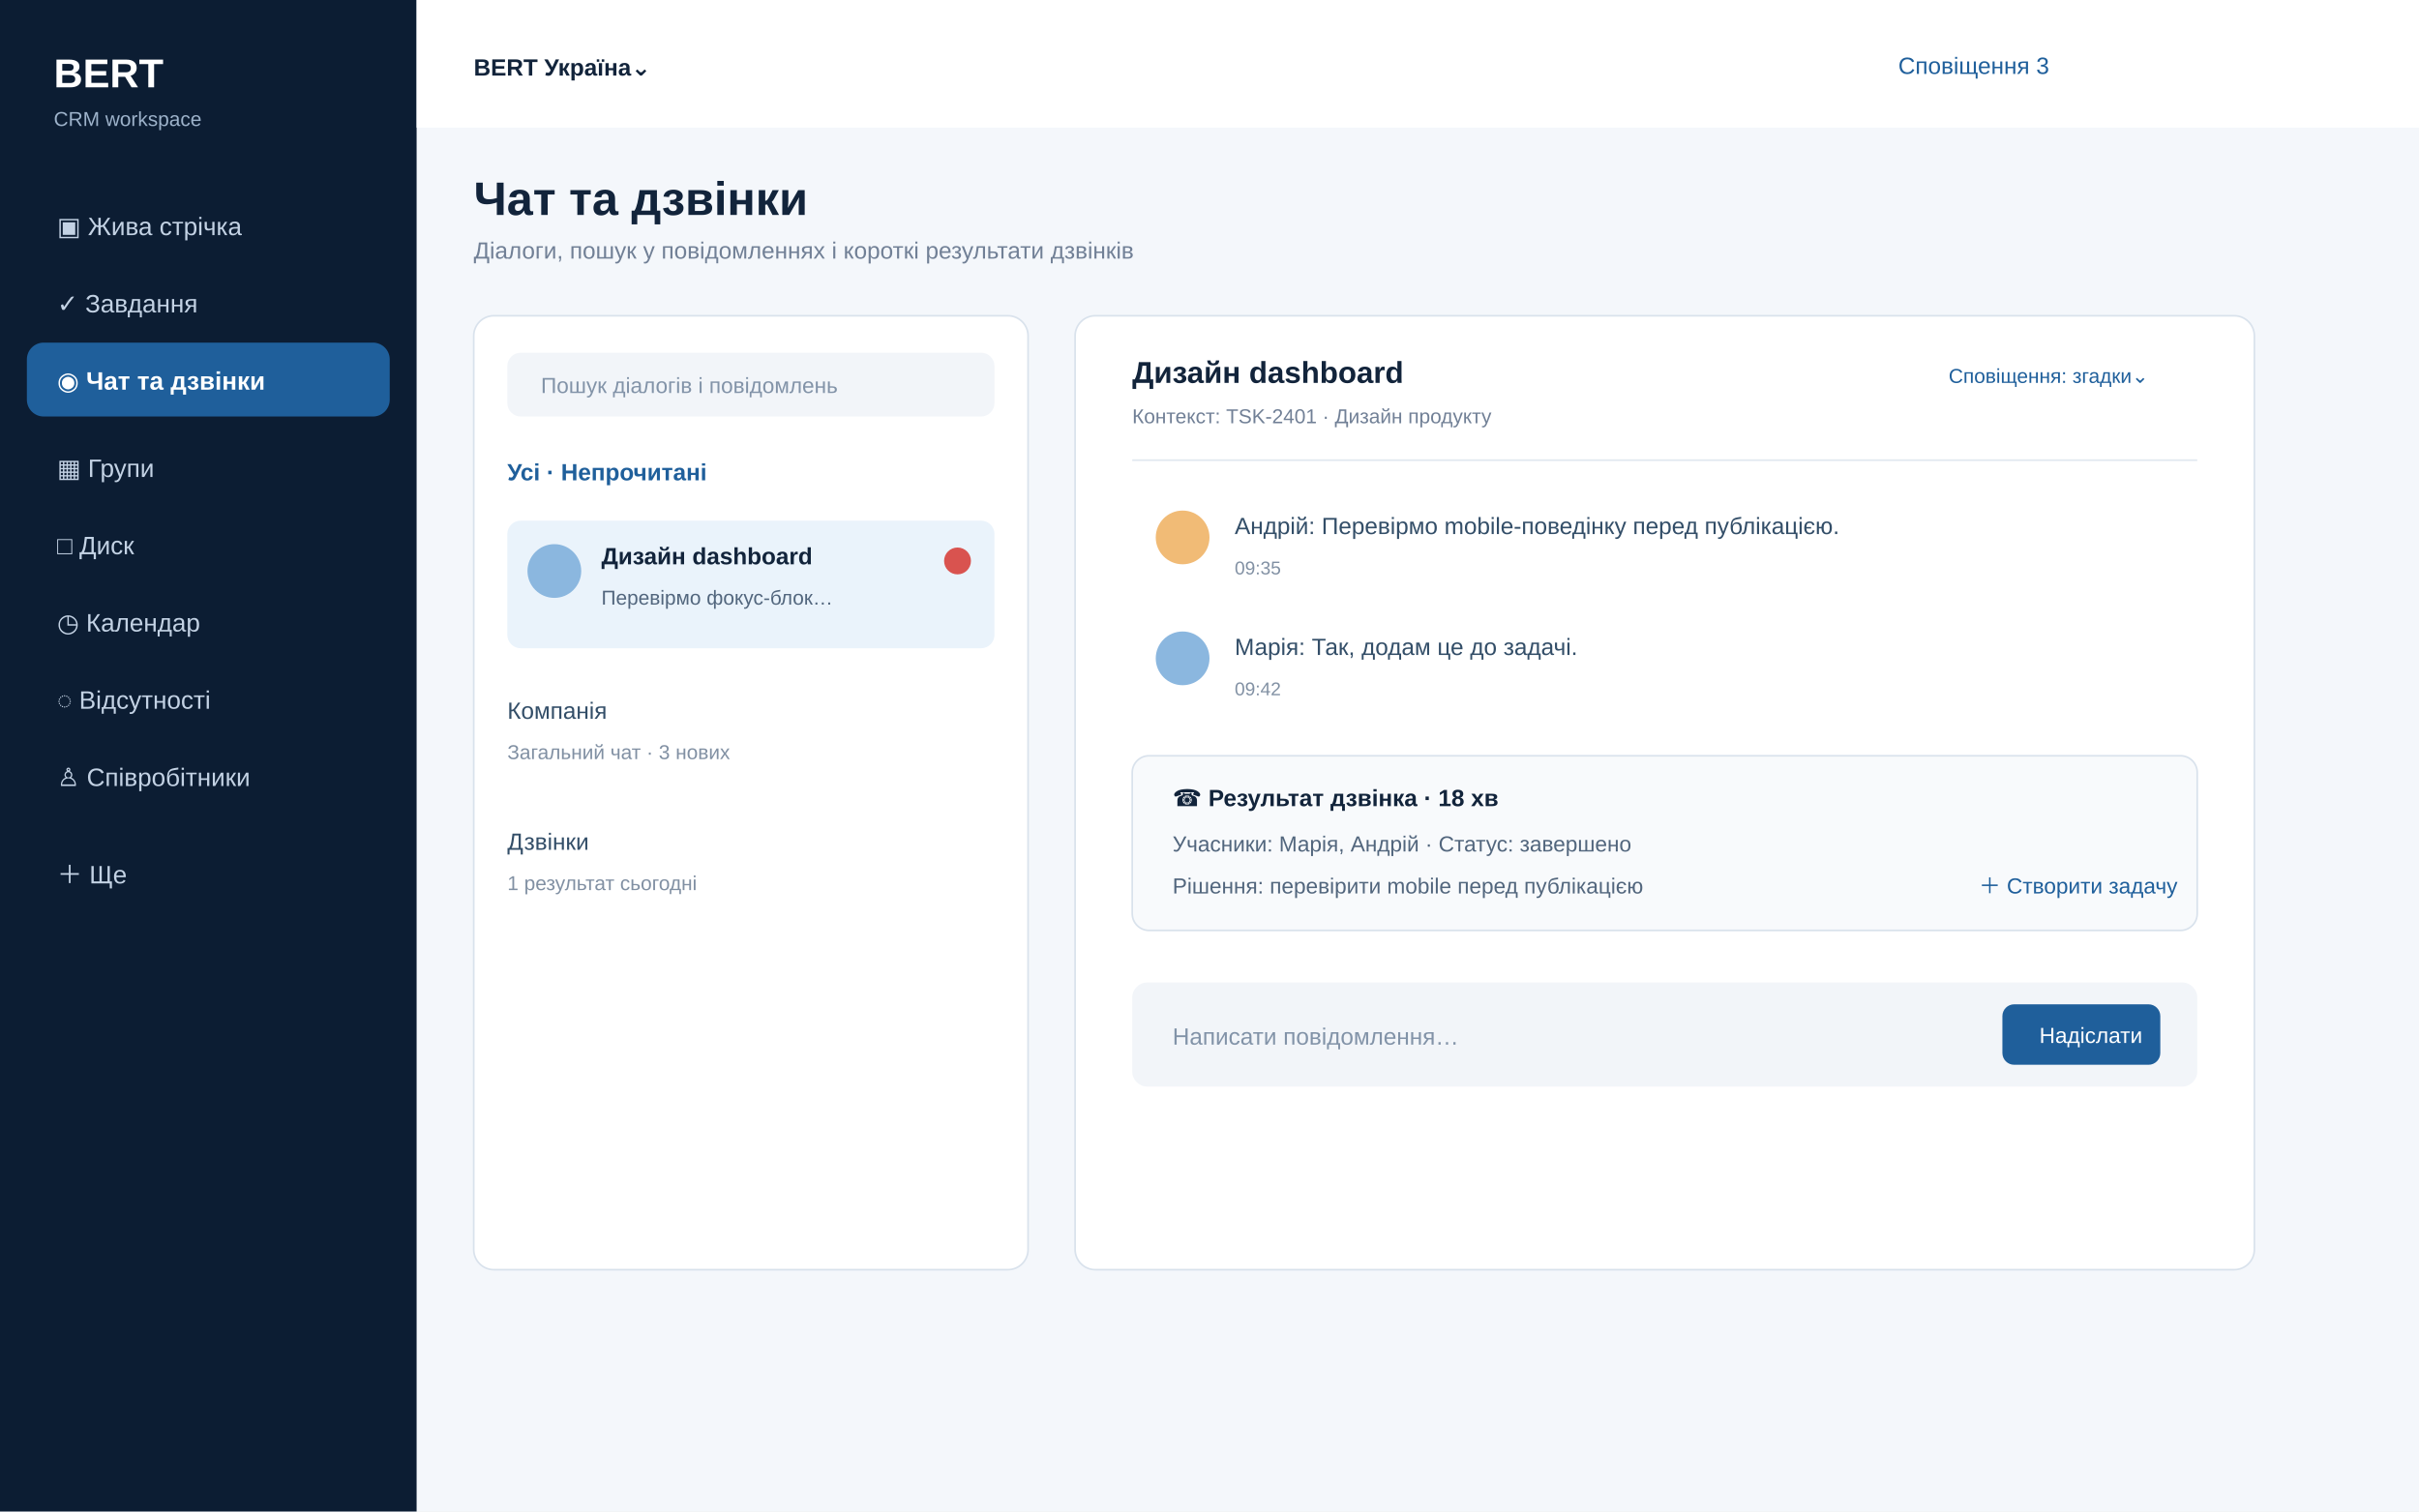
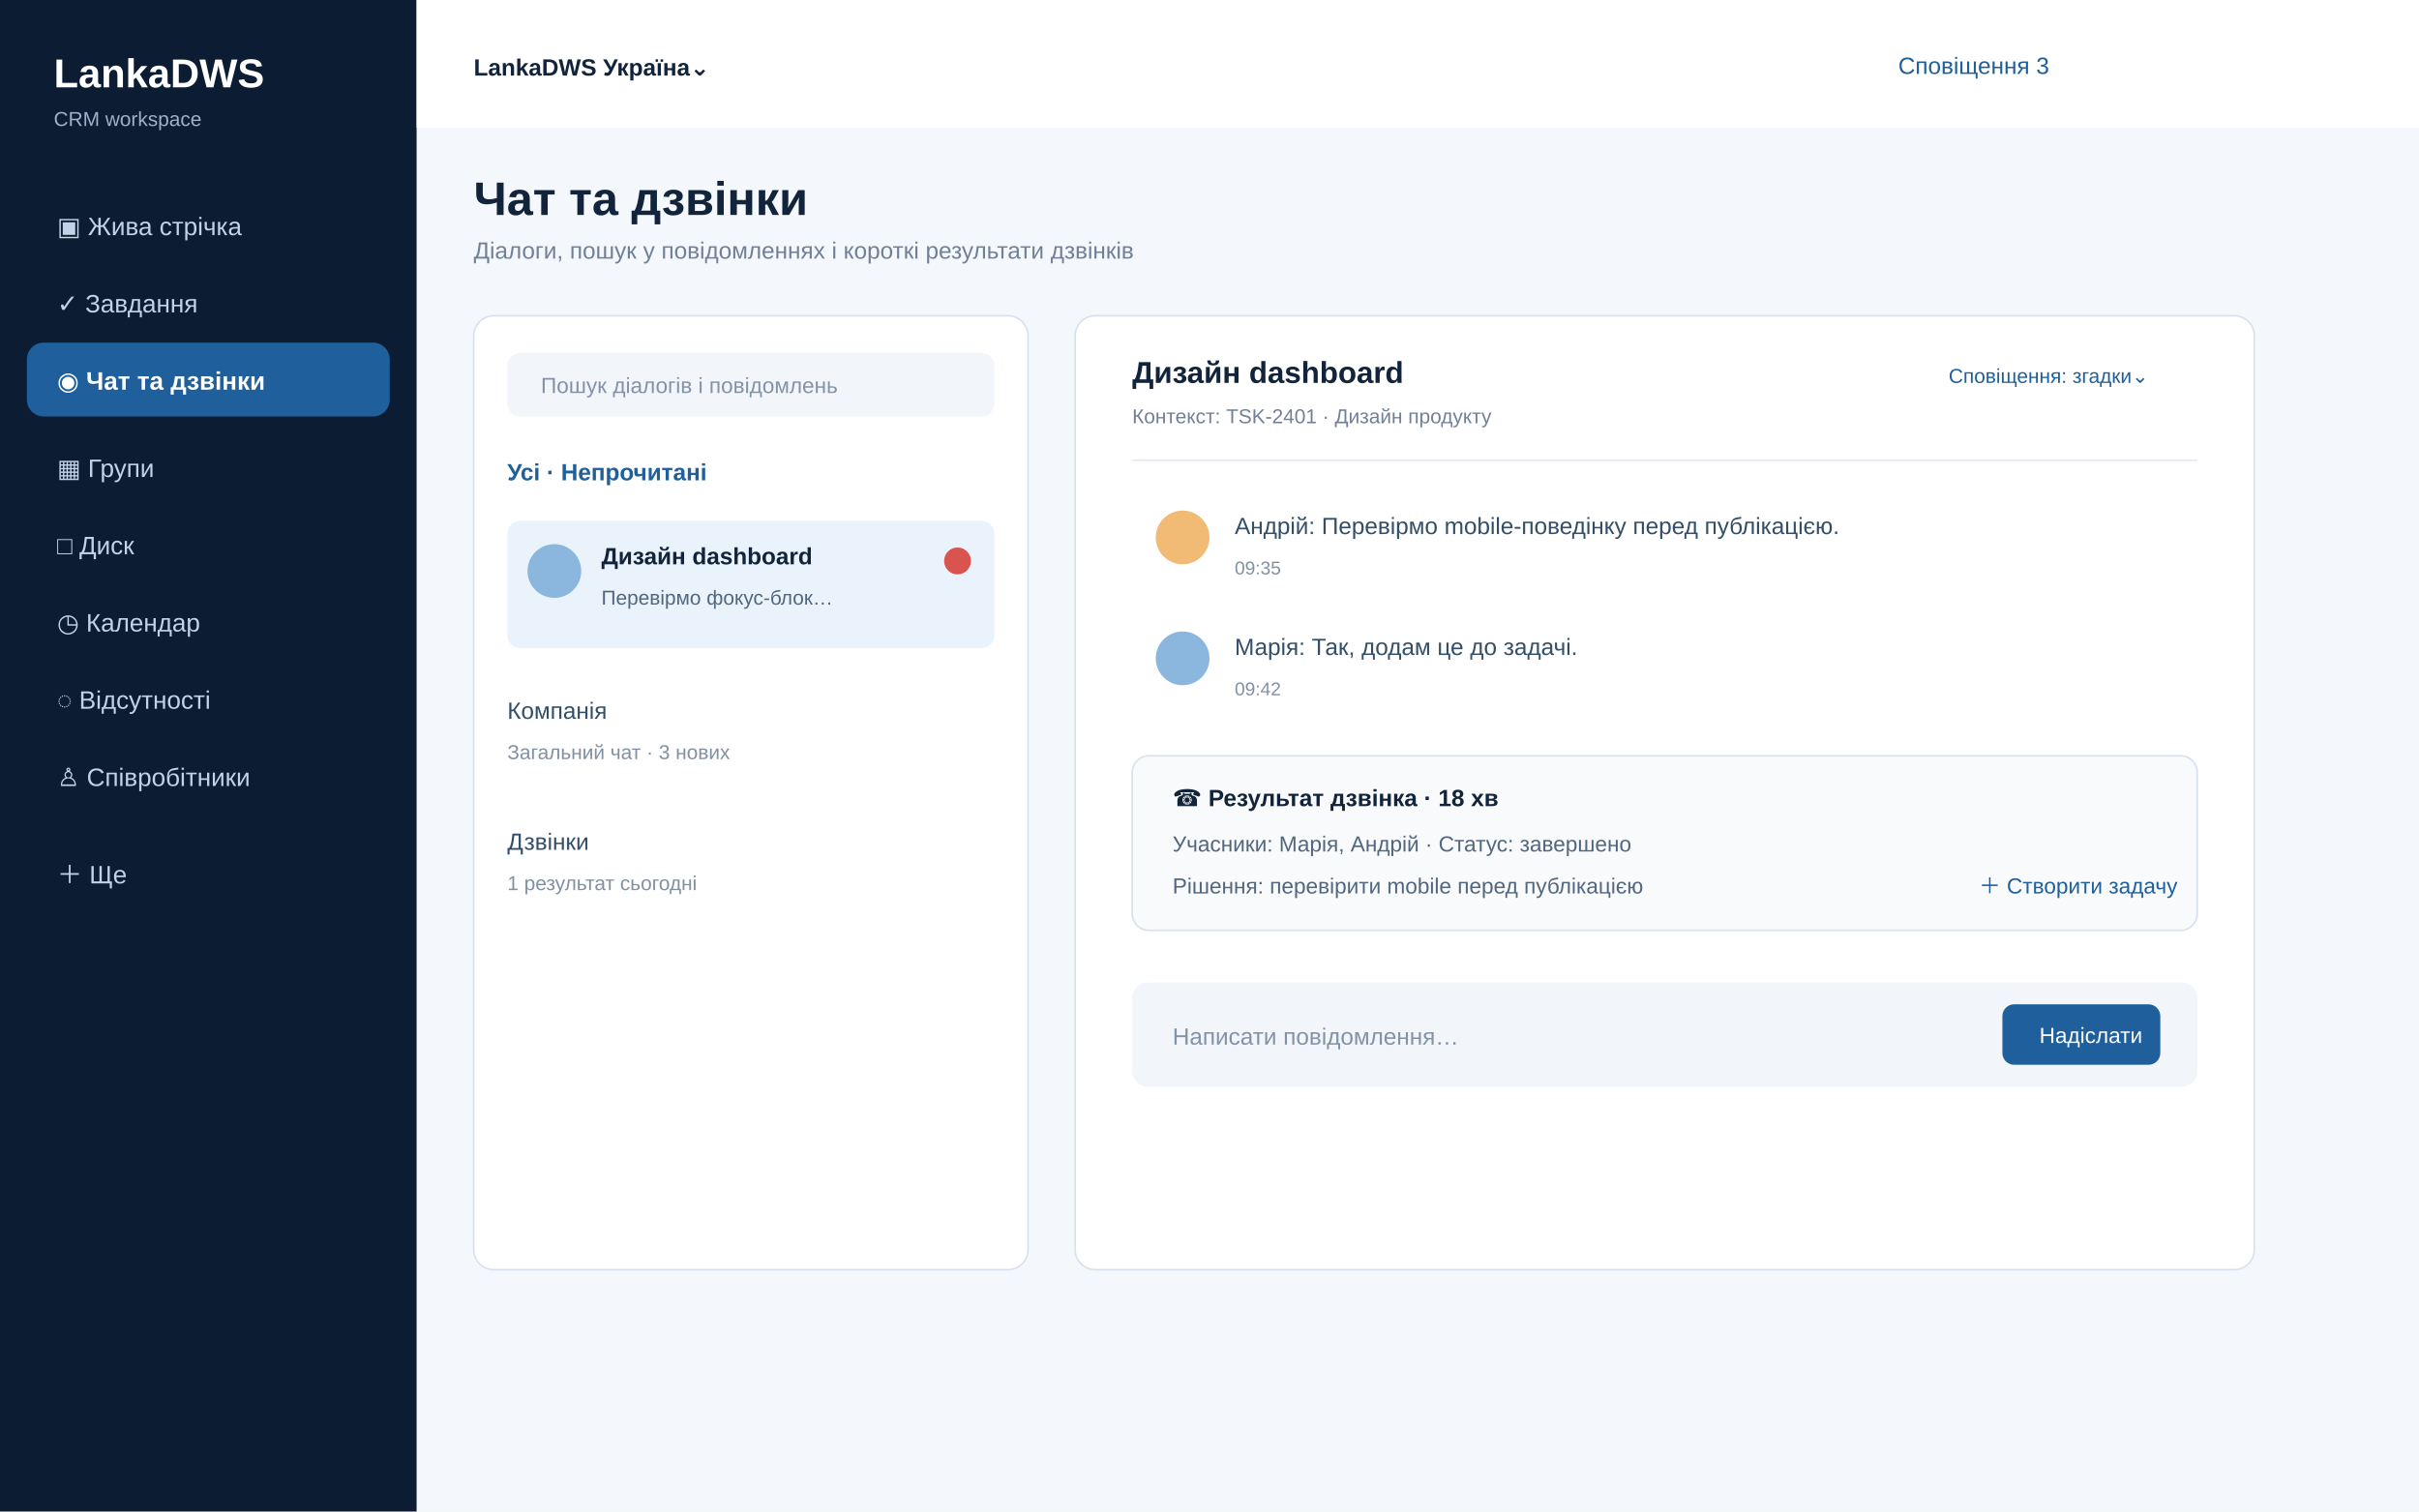
<svg xmlns="http://www.w3.org/2000/svg" width="1440" height="900" viewBox="0 0 1440 900" role="img" aria-labelledby="title desc">
  <rect width="1440" height="900" fill="#f4f7fb" />
  <rect width="248" height="900" fill="#0c1d33" />
-   <text x="32" y="52" fill="#fff" font-family="Arial" font-size="24" font-weight="700">BERT</text>
+   <text x="32" y="52" fill="#fff" font-family="Arial" font-size="24" font-weight="700">LankaDWS</text>
  <text x="32" y="75" fill="#9db2ca" font-family="Arial" font-size="12">CRM workspace</text>
  <rect x="16" y="204" width="216" height="44" rx="10" fill="#1f5f9b" />
  <text x="34" y="232" fill="#fff" font-family="Arial" font-size="15" font-weight="700">◉  Чат та дзвінки</text>
  <g fill="#c3d2e4" font-family="Arial" font-size="15">
    <text x="34" y="140">▣  Жива стрічка</text>
    <text x="34" y="186">✓  Завдання</text>
    <text x="34" y="284">▦  Групи</text>
    <text x="34" y="330">□  Диск</text>
    <text x="34" y="376">◷  Календар</text>
    <text x="34" y="422">◌  Відсутності</text>
    <text x="34" y="468">♙  Співробітники</text>
    <text x="34" y="526">＋  Ще</text>
  </g>
  <rect x="248" width="1192" height="76" fill="#fff" />
-   <text x="282" y="45" fill="#12243b" font-family="Arial" font-size="14" font-weight="700">BERT Україна⌄</text>
+   <text x="282" y="45" fill="#12243b" font-family="Arial" font-size="14" font-weight="700">LankaDWS Україна⌄</text>
  <text x="1130" y="44" fill="#1f5f9b" font-family="Arial" font-size="14">Сповіщення 3</text>
  <text x="282" y="128" fill="#12243b" font-family="Arial" font-size="28" font-weight="700">Чат та дзвінки</text>
  <text x="282" y="154" fill="#718096" font-family="Arial" font-size="14">Діалоги, пошук у повідомленнях і короткі результати дзвінків</text>
  <rect x="282" y="188" width="330" height="568" rx="12" fill="#fff" stroke="#d9e2ec" />
  <rect x="302" y="210" width="290" height="38" rx="8" fill="#f2f5f9" />
  <text x="322" y="234" fill="#8293a8" font-family="Arial" font-size="13">Пошук діалогів і повідомлень</text>
  <text x="302" y="286" fill="#1f5f9b" font-family="Arial" font-size="14" font-weight="700">Усі  ·  Непрочитані</text>
  <rect x="302" y="310" width="290" height="76" rx="8" fill="#eaf3fb" />
  <circle cx="330" cy="340" r="16" fill="#8bb7df" />
  <text x="358" y="336" fill="#12243b" font-family="Arial" font-size="14" font-weight="700">Дизайн dashboard</text>
  <text x="358" y="360" fill="#52667d" font-family="Arial" font-size="12">Перевірмо фокус-блок…</text>
  <circle cx="570" cy="334" r="8" fill="#d9534f" />
  <text x="302" y="428" fill="#334e68" font-family="Arial" font-size="14">Компанія</text>
  <text x="302" y="452" fill="#8190a3" font-family="Arial" font-size="12">Загальний чат · 3 нових</text>
  <text x="302" y="506" fill="#334e68" font-family="Arial" font-size="14">Дзвінки</text>
  <text x="302" y="530" fill="#8190a3" font-family="Arial" font-size="12">1 результат сьогодні</text>
  <rect x="640" y="188" width="702" height="568" rx="12" fill="#fff" stroke="#d9e2ec" />
  <text x="674" y="228" fill="#12243b" font-family="Arial" font-size="18" font-weight="700">Дизайн dashboard</text>
  <text x="674" y="252" fill="#718096" font-family="Arial" font-size="12">Контекст: TSK-2401 · Дизайн продукту</text>
  <text x="1160" y="228" fill="#1f5f9b" font-family="Arial" font-size="12">Сповіщення: згадки⌄</text>
  <line x1="674" y1="274" x2="1308" y2="274" stroke="#e1e8f0" />
  <circle cx="704" cy="320" r="16" fill="#f1bb76" />
  <text x="735" y="318" fill="#334e68" font-family="Arial" font-size="14">Андрій: Перевірмо mobile-поведінку перед публікацією.</text>
  <text x="735" y="342" fill="#8190a3" font-family="Arial" font-size="11">09:35</text>
  <circle cx="704" cy="392" r="16" fill="#8bb7df" />
  <text x="735" y="390" fill="#334e68" font-family="Arial" font-size="14">Марія: Так, додам це до задачі.</text>
  <text x="735" y="414" fill="#8190a3" font-family="Arial" font-size="11">09:42</text>
  <rect x="674" y="450" width="634" height="104" rx="10" fill="#f8fafc" stroke="#d9e2ec" />
  <text x="698" y="480" fill="#12243b" font-family="Arial" font-size="14" font-weight="700">☎ Результат дзвінка · 18 хв</text>
  <text x="698" y="507" fill="#52667d" font-family="Arial" font-size="13">Учасники: Марія, Андрій · Статус: завершено</text>
  <text x="698" y="532" fill="#52667d" font-family="Arial" font-size="13">Рішення: перевірити mobile перед публікацією</text>
  <text x="1178" y="532" fill="#1f5f9b" font-family="Arial" font-size="13">＋ Створити задачу</text>
  <rect x="674" y="585" width="634" height="62" rx="9" fill="#f2f5f9" />
  <text x="698" y="622" fill="#8293a8" font-family="Arial" font-size="14">Написати повідомлення…</text>
  <rect x="1192" y="598" width="94" height="36" rx="7" fill="#1f5f9b" />
  <text x="1214" y="621" fill="#fff" font-family="Arial" font-size="13">Надіслати</text>
</svg>
